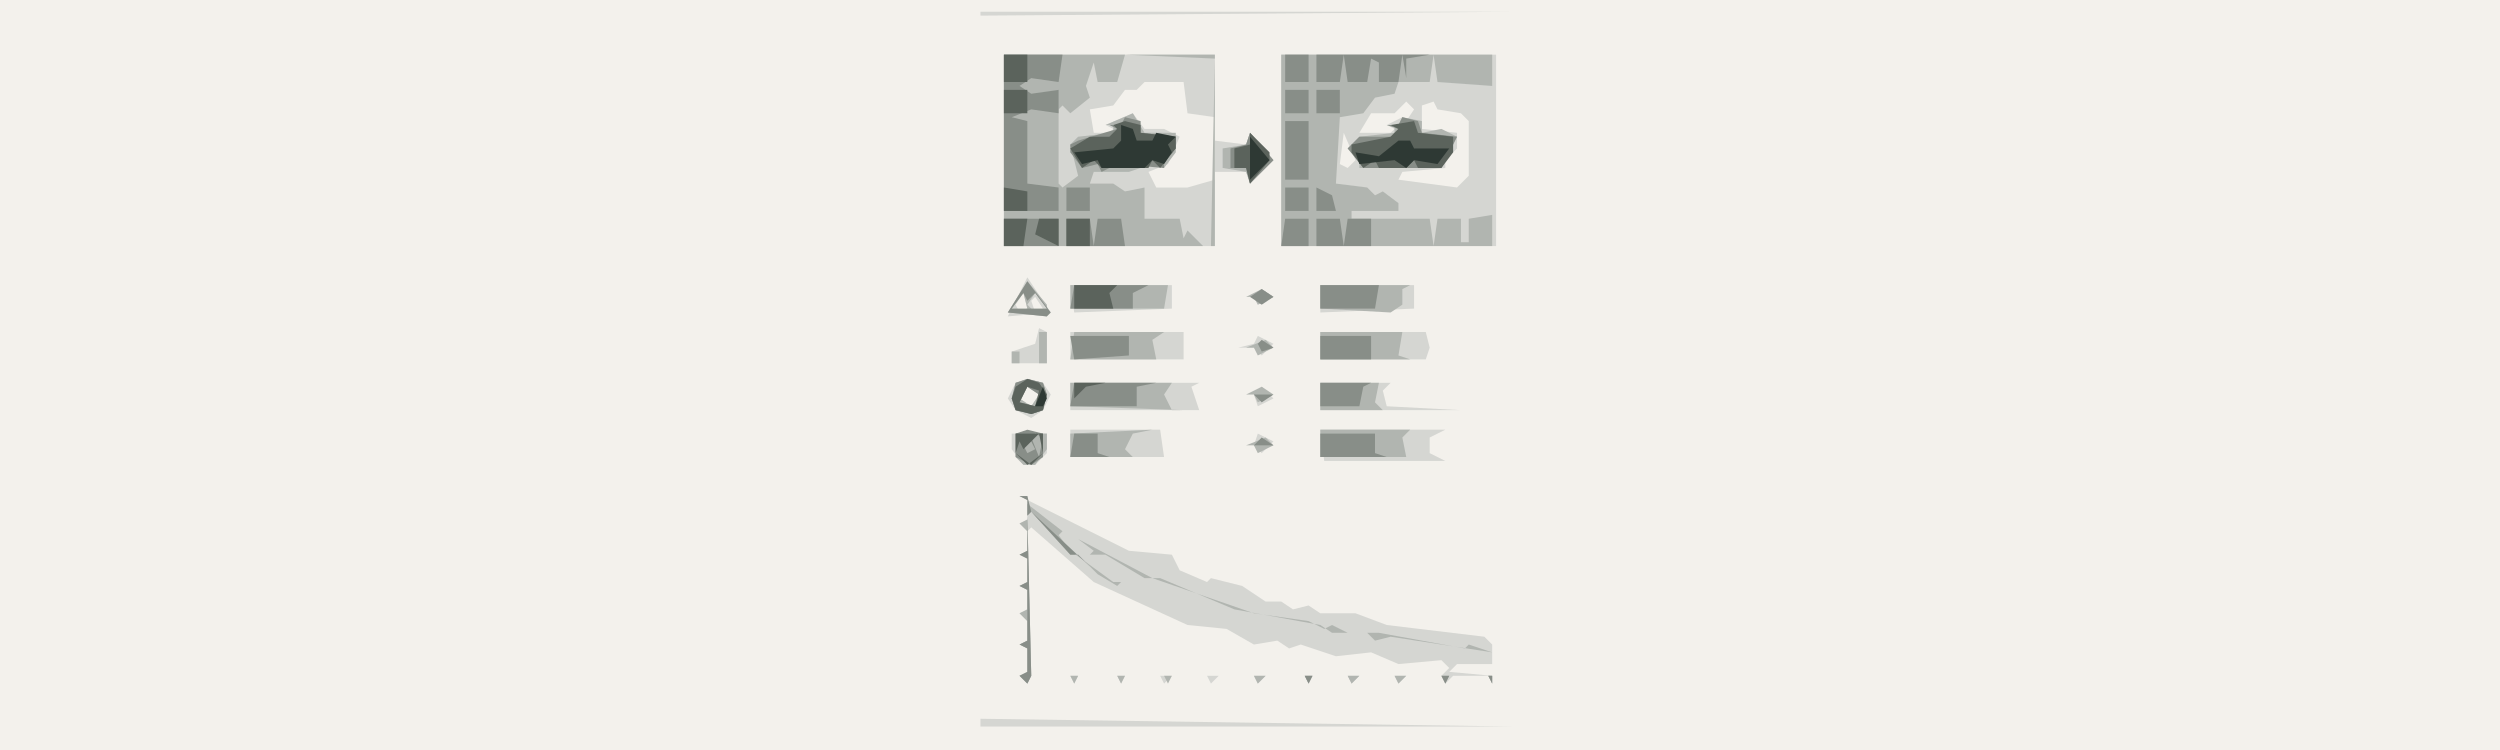
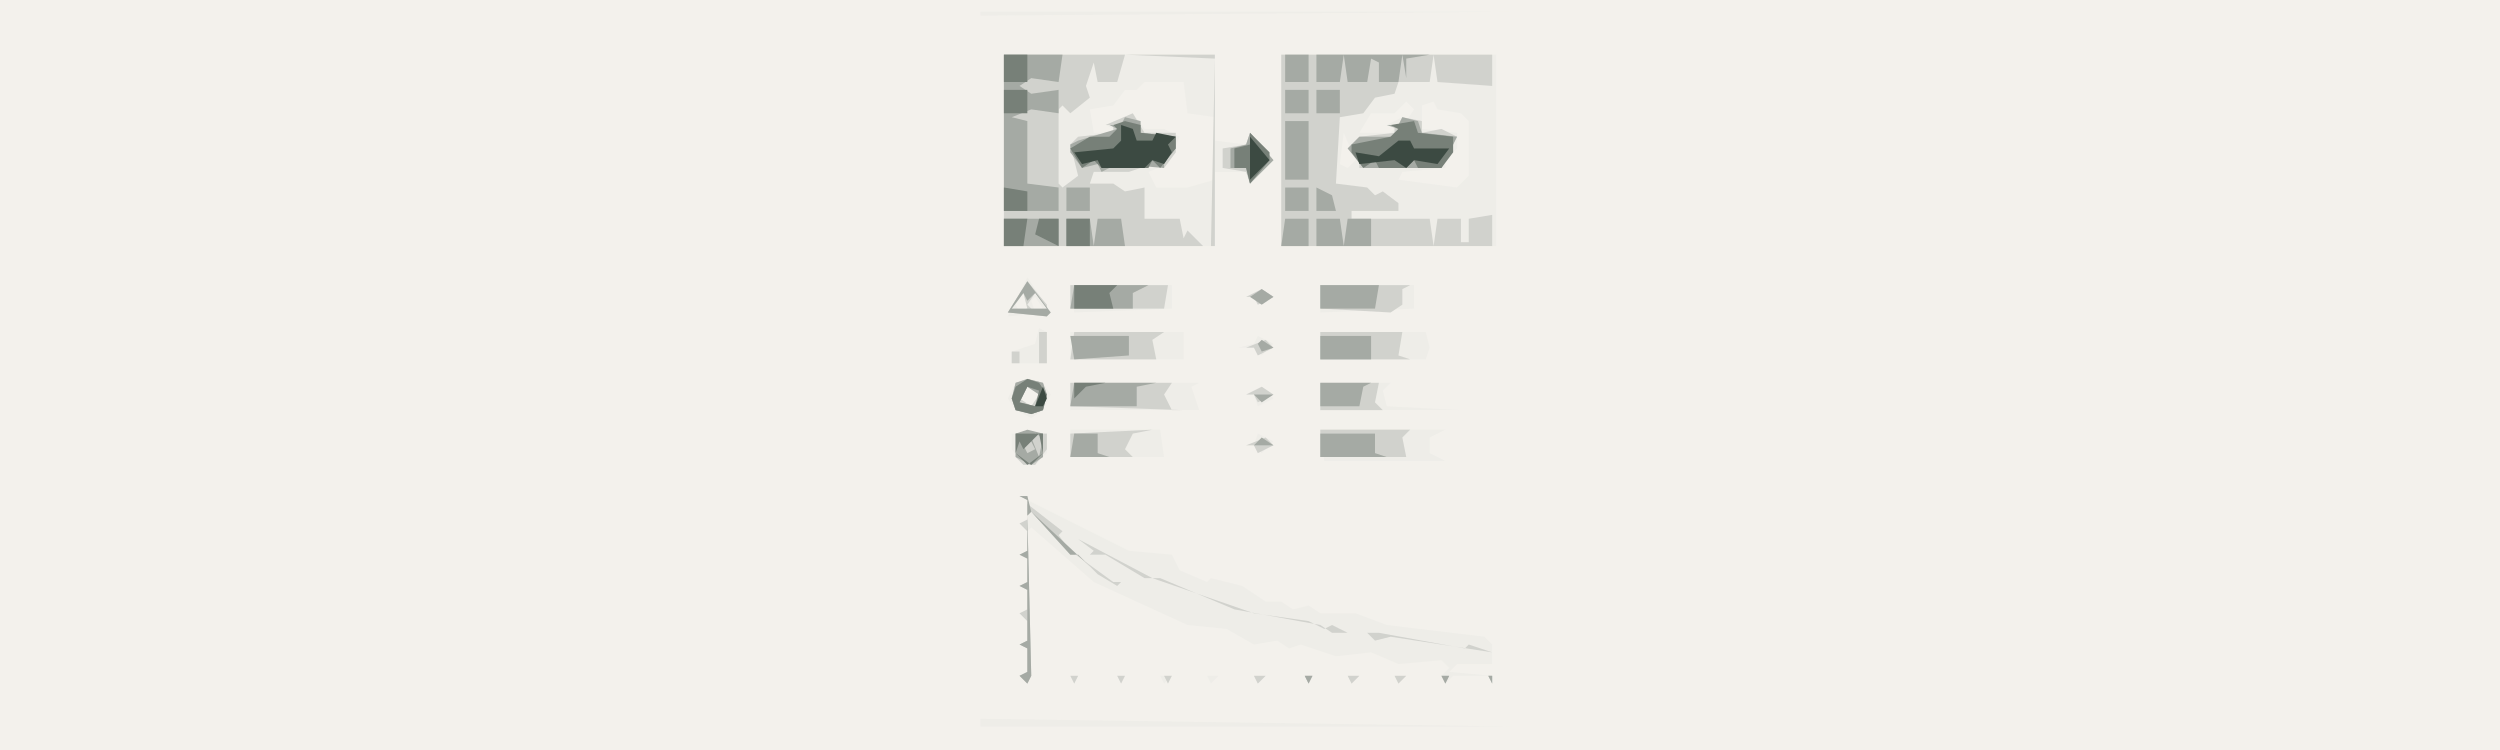
<svg xmlns="http://www.w3.org/2000/svg" viewBox="0 0 640 192" role="img" aria-label="SE-I detailed vector artwork">
  <rect width="640" height="192" fill="#f3f1ec" />
-   <path fill="#d5d6d2" fill-rule="evenodd" d="M261,127 263,128 263,133 261,134 263,136 263,141 261,142 263,143 263,149 261,150 263,151 263,156 261,157 263,159 263,164 261,165 263,166 263,172 261,173 263,175 264,173 274,173 275,175 276,173 286,173 287,175 288,173 297,173 298,175 300,173 309,173 310,175 312,173 321,173 322,175 324,173 334,173 335,175 336,173 345,173 346,175 348,173 357,173 358,175 360,173 369,173 370,175 372,173 381,173 382,175 382,173 371,172 373,170 382,170 382,165 380,163 355,160 347,157 338,157 335,155 331,156 328,154 324,154 318,150 310,148 309,149 302,146 300,142 289,141ZM263,136 264,135 280,149 304,160 314,161 321,165 327,164 330,166 333,165 342,168 351,167 358,170 369,169 371,171 369,173 264,173ZM326,113 322,111 321,114 317,114 321,114 323,116ZM338,110 339,118 370,118 366,116 366,112 370,110ZM274,110 274,117 298,117 297,110ZM259,111 259,115 262,119 265,119 268,116 268,111ZM323,99 321,101 318,101 321,101 322,104 326,102ZM338,98 338,105 374,105 355,104 354,100 356,98 360,98ZM274,98 274,105 307,105 305,99 307,98ZM263,97 260,98 258,102 260,105 264,107 267,105 269,101 267,98ZM263,99 266,101 264,104 261,102ZM326,88 322,86 321,88 317,89 321,89 323,91ZM338,85 338,92 365,92 366,89 365,85ZM274,85 274,92 303,92 303,85ZM268,85 266,84 265,88 259,90 259,93 268,93ZM326,76 323,74 321,76 318,76 321,76 322,78ZM338,73 338,80 362,79 362,73ZM274,73 275,80 300,79 300,73ZM263,71 258,81 269,80ZM264,77 265,76 267,79 265,80ZM262,75 263,79 261,80 260,78ZM328,14 328,63 383,63 383,14ZM344,34 347,41 345,43 343,42ZM364,27 367,26 368,28 374,29 376,31 376,45 373,48 358,46 359,44 370,43 370,41 373,38 373,34 364,33ZM362,28 360,31 359,30 355,32 357,33 356,34 348,34 351,29 357,29 360,26ZM257,14 257,63 311,63 311,44 319,44 320,47 326,41 320,34 319,37 311,36 311,14ZM279,28 285,27 288,23 291,23 293,21 303,21 304,29 311,30 311,46 304,48 296,48 294,44 299,42 302,35 298,33 293,33 290,29 283,32 285,33 284,34 280,34ZM251,3 251,186 388,186 251,184 251,4 388,3Z" />
-   <path fill="#b1b5b0" fill-rule="evenodd" d="M276,138 280,141 279,142 283,142 293,148 297,148 316,156 338,160 341,162 350,162 352,164 356,163 382,167 376,165 375,166 353,162 345,162 341,160 339,161 335,159 321,157 295,148ZM261,127 263,128 263,133 261,134 263,136 263,141 261,142 263,143 263,149 261,150 263,151 263,156 261,157 263,159 263,164 261,165 263,166 263,172 261,173 263,175 264,173 274,173 275,175 276,173 286,173 287,175 288,173 298,173 299,175 300,173 321,173 322,175 324,173 334,173 335,175 336,173 345,173 346,175 348,173 357,173 358,175 360,173 369,173 370,175 371,173 381,173 382,175 382,173 264,173 263,132 264,131 274,142 276,142 281,147 286,150 287,149 285,149 274,141 271,137 272,136 263,129 263,127ZM319,114 321,114 322,116 326,114 324,112ZM338,117 365,117 360,117 359,112 361,110 367,110 338,110ZM274,111 274,117 296,117 290,117 288,115 290,111 295,110ZM260,111 260,117 262,119 265,119 268,115 268,111ZM319,101 321,101 322,103 326,101 323,99ZM338,98 338,105 361,105 354,105 352,103 353,98ZM274,104 303,105 300,105 298,101 300,98 306,98 274,98ZM263,97 260,98 259,102 260,105 264,106 267,105 268,101 267,98ZM263,99 266,101 264,104 261,102ZM259,90 259,93 261,93 261,90ZM319,89 321,89 322,91 326,89 324,87ZM338,85 338,92 361,92 358,91 359,85ZM274,92 296,92 295,87 298,85 275,85ZM266,85 266,93 268,93 268,85ZM319,76 321,76 322,78 326,76 323,74ZM338,79 356,80 359,78 359,74 361,73 338,73ZM274,79 298,79 299,73 274,73ZM263,72 258,80 268,81 268,78ZM263,78 265,75 268,79 265,80ZM262,75 263,79 260,80 259,79ZM320,34 319,37 313,38 313,43 319,44 320,47 326,41ZM373,35 369,33 364,34 364,31 359,30 358,32 355,32 357,32 357,34 348,35 345,38 348,41 348,43 369,43ZM328,14 328,63 382,63 382,48 382,55 376,56 376,62 374,62 374,56 368,56 367,63 366,56 346,56 346,54 358,54 358,52 354,49 352,50 350,48 342,47 343,30 349,29 352,25 357,24 358,21 366,21 367,14 368,21 382,22 382,34 382,14ZM257,14 257,63 311,63 311,14ZM280,16 281,21 286,21 288,14 311,15 310,63 308,63 304,59 303,61 302,56 293,56 293,48 288,49 285,47 279,47 280,44 289,44 295,42 298,43 301,39 301,34 293,34 290,29 283,32 285,32 285,34 276,35 274,37 276,45 272,48 271,47 271,28 272,27 274,29 279,25 278,22Z" />
-   <path fill="#888e88" fill-rule="evenodd" d="M261,127 263,128 263,141 261,142 263,143 263,149 261,150 263,151 263,164 261,165 263,166 263,172 261,173 263,175 264,173 334,173 335,175 336,173 369,173 370,175 371,173 381,173 382,175 382,173 264,173 263,132 264,131 274,142 276,142 279,145 264,131 263,127ZM321,114 326,114 323,112ZM338,111 338,117 355,117 352,116 352,111ZM275,111 274,117 284,117 281,116 281,111ZM263,110 260,111 260,117 264,119 267,117 267,111ZM262,114 264,113 265,115 263,116ZM265,111 267,112 266,117 264,112ZM321,101 323,103 326,101ZM338,104 348,104 349,99 351,98 338,98ZM274,104 291,104 291,99 296,98 275,98ZM263,97 260,98 259,102 260,105 264,106 267,105 268,101 267,98ZM263,99 266,101 265,104 261,103ZM322,88 323,90 326,89 323,87ZM338,86 338,92 351,92 351,86ZM274,86 275,92 289,91 289,86ZM323,74 320,76 323,78 326,76ZM338,73 338,79 352,79 353,73ZM274,79 290,79 290,75 294,73 275,73ZM263,72 258,80 268,81 269,80ZM259,79 262,75 263,77 265,75 268,79ZM337,56 337,63 366,63 351,63 351,56 345,56 344,63 343,56ZM329,56 328,63 335,63 335,56ZM273,56 273,63 294,63 288,63 287,56 281,56 280,63 279,56ZM257,56 257,63 271,63 271,56ZM337,48 337,54 342,54 341,50ZM329,48 329,54 335,54 335,48ZM273,48 273,54 279,54 279,48ZM320,34 319,37 315,38 315,43 319,43 320,47 326,41ZM329,31 329,46 335,46 335,31ZM373,35 364,34 363,31 359,30 358,32 355,32 358,33 356,35 348,35 345,38 349,43 369,43ZM301,35 292,34 292,31 288,30 287,32 284,32 286,33 276,36 274,37 274,39 277,43 281,42 282,44 286,42 298,43 298,41 301,38ZM337,23 337,29 343,29 343,23ZM329,23 329,29 335,29 335,23ZM337,21 343,21 344,14 345,21 350,21 351,15 353,16 353,21 358,21 359,14 360,20 360,15 366,14 337,14ZM329,14 329,21 335,21 335,14ZM257,14 257,54 271,54 271,48 263,47 263,31 259,30 264,28 271,29 271,23 264,24 261,22 264,20 271,21 272,14 279,14Z" />
-   <path fill="#5b635c" fill-rule="evenodd" d="M260,111 260,116 264,119 267,116 267,111ZM266,111 267,116 263,119 260,116 261,113 262,115ZM275,102 278,99 283,98 275,98ZM263,97 260,99 259,102 260,105 264,106 267,105 268,101 266,98ZM263,99 266,100 265,104 261,103ZM275,73 275,79 285,79 284,75 286,73ZM273,56 273,63 279,63 279,56ZM266,56 265,60 271,63 271,56ZM257,56 257,63 262,63 263,56ZM257,48 257,54 263,54 263,49ZM320,34 320,37 316,38 316,43 319,43 320,47 325,41 325,39ZM372,35 363,34 362,31 356,32 358,33 356,35 346,37 346,39 349,43 352,41 353,43 360,43 362,41 363,43 369,43 372,39ZM301,35 292,34 292,32 288,31 285,32 286,33 284,35 279,35 274,38 277,43 280,41 282,43 294,43 295,41 297,43 301,38ZM257,23 257,29 263,29 263,23ZM257,14 257,21 263,21 263,14Z" />
-   <path fill="#2e3934" fill-rule="evenodd" d="M267,99 265,104 267,104 268,102ZM347,39 348,42 357,41 360,43 362,41 368,42 371,38 362,38 361,36 358,36 353,40ZM320,35 320,46 325,41ZM275,39 277,42 281,41 282,43 293,43 295,41 298,42 300,39 299,37 301,35 296,34 295,36 291,36 290,33 287,32 287,36 285,38Z" />
+   <path fill="#eeede8" fill-rule="evenodd" d="M261,127 263,128 263,133 261,134 263,136 263,141 261,142 263,143 263,149 261,150 263,151 263,156 261,157 263,159 263,164 261,165 263,166 263,172 261,173 263,175 264,173 274,173 275,175 276,173 286,173 287,175 288,173 297,173 298,175 300,173 309,173 310,175 312,173 321,173 322,175 324,173 334,173 335,175 336,173 345,173 346,175 348,173 357,173 358,175 360,173 369,173 370,175 372,173 381,173 382,175 382,173 371,172 373,170 382,170 382,165 380,163 355,160 347,157 338,157 335,155 331,156 328,154 324,154 318,150 310,148 309,149 302,146 300,142 289,141ZM263,136 264,135 280,149 304,160 314,161 321,165 327,164 330,166 333,165 342,168 351,167 358,170 369,169 371,171 369,173 264,173ZM326,113 322,111 321,114 317,114 321,114 323,116ZM338,110 339,118 370,118 366,116 366,112 370,110ZM274,110 274,117 298,117 297,110ZM259,111 259,115 262,119 265,119 268,116 268,111ZM323,99 321,101 318,101 321,101 322,104 326,102ZM338,98 338,105 374,105 355,104 354,100 356,98 360,98ZM274,98 274,105 307,105 305,99 307,98ZM263,97 260,98 258,102 260,105 264,107 267,105 269,101 267,98ZM263,99 266,101 264,104 261,102ZM326,88 322,86 321,88 317,89 321,89 323,91ZM338,85 338,92 365,92 366,89 365,85ZM274,85 274,92 303,92 303,85ZM268,85 266,84 265,88 259,90 259,93 268,93ZM326,76 323,74 321,76 318,76 321,76 322,78ZM338,73 338,80 362,79 362,73ZM274,73 275,80 300,79 300,73ZM263,71 258,81 269,80ZM264,77 265,76 267,79 265,80ZM262,75 263,79 261,80 260,78ZM328,14 328,63 383,63 383,14ZM344,34 347,41 345,43 343,42ZM364,27 367,26 368,28 374,29 376,31 376,45 373,48 358,46 359,44 370,43 370,41 373,38 373,34 364,33ZM362,28 360,31 359,30 355,32 357,33 356,34 348,34 351,29 357,29 360,26ZM257,14 257,63 311,63 311,44 319,44 320,47 326,41 320,34 319,37 311,36 311,14ZM279,28 285,27 288,23 291,23 293,21 303,21 304,29 311,30 311,46 304,48 296,48 294,44 299,42 302,35 298,33 293,33 290,29 283,32 285,33 284,34 280,34ZM251,3 251,186 388,186 251,184 251,4 388,3Z" />
+   <path fill="#d1d2cd" fill-rule="evenodd" d="M276,138 280,141 279,142 283,142 293,148 297,148 316,156 338,160 341,162 350,162 352,164 356,163 382,167 376,165 375,166 353,162 345,162 341,160 339,161 335,159 321,157 295,148ZM261,127 263,128 263,133 261,134 263,136 263,141 261,142 263,143 263,149 261,150 263,151 263,156 261,157 263,159 263,164 261,165 263,166 263,172 261,173 263,175 264,173 274,173 275,175 276,173 286,173 287,175 288,173 298,173 299,175 300,173 321,173 322,175 324,173 334,173 335,175 336,173 345,173 346,175 348,173 357,173 358,175 360,173 369,173 370,175 371,173 381,173 382,175 382,173 264,173 263,132 264,131 274,142 276,142 281,147 286,150 287,149 285,149 274,141 271,137 272,136 263,129 263,127ZM319,114 321,114 322,116 326,114 324,112ZM338,117 365,117 360,117 359,112 361,110 367,110 338,110ZM274,111 274,117 296,117 290,117 288,115 290,111 295,110ZM260,111 260,117 262,119 265,119 268,115 268,111ZM319,101 321,101 322,103 326,101 323,99ZM338,98 338,105 361,105 354,105 352,103 353,98ZM274,104 303,105 300,105 298,101 300,98 306,98 274,98ZM263,97 260,98 259,102 260,105 264,106 267,105 268,101 267,98ZM263,99 266,101 264,104 261,102ZM259,90 259,93 261,93 261,90ZM319,89 321,89 322,91 326,89 324,87ZM338,85 338,92 361,92 358,91 359,85ZM274,92 296,92 295,87 298,85 275,85ZM266,85 266,93 268,93 268,85ZM319,76 321,76 322,78 326,76 323,74ZM338,79 356,80 359,78 359,74 361,73 338,73ZM274,79 298,79 299,73 274,73ZM263,72 258,80 268,81 268,78ZM263,78 265,75 268,79 265,80ZM262,75 263,79 260,80 259,79ZM320,34 319,37 313,38 313,43 319,44 320,47 326,41ZM373,35 369,33 364,34 364,31 359,30 358,32 355,32 357,32 357,34 348,35 345,38 348,41 348,43 369,43ZM328,14 328,63 382,63 382,48 382,55 376,56 376,62 374,62 374,56 368,56 367,63 366,56 346,56 346,54 358,54 358,52 354,49 352,50 350,48 342,47 343,30 349,29 352,25 357,24 358,21 366,21 367,14 368,21 382,22 382,34 382,14ZM257,14 257,63 311,63 311,14ZM280,16 281,21 286,21 288,14 311,15 310,63 308,63 304,59 303,61 302,56 293,56 293,48 288,49 285,47 279,47 280,44 289,44 295,42 298,43 301,39 301,34 293,34 290,29 283,32 285,32 285,34 276,35 274,37 276,45 272,48 271,47 271,28 272,27 274,29 279,25 278,22Z" />
+   <path fill="#a5aaa4" fill-rule="evenodd" d="M261,127 263,128 263,141 261,142 263,143 263,149 261,150 263,151 263,164 261,165 263,166 263,172 261,173 263,175 264,173 334,173 335,175 336,173 369,173 370,175 371,173 381,173 382,175 382,173 264,173 263,132 264,131 274,142 276,142 279,145 264,131 263,127ZM321,114 326,114 323,112ZM338,111 338,117 355,117 352,116 352,111ZM275,111 274,117 284,117 281,116 281,111ZM263,110 260,111 260,117 264,119 267,117 267,111ZM262,114 264,113 265,115 263,116ZM265,111 267,112 266,117 264,112ZM321,101 323,103 326,101ZM338,104 348,104 349,99 351,98 338,98ZM274,104 291,104 291,99 296,98 275,98ZM263,97 260,98 259,102 260,105 264,106 267,105 268,101 267,98ZM263,99 266,101 265,104 261,103ZM322,88 323,90 326,89 323,87ZM338,86 338,92 351,92 351,86ZM274,86 275,92 289,91 289,86ZM323,74 320,76 323,78 326,76ZM338,73 338,79 352,79 353,73ZM274,79 290,79 290,75 294,73 275,73ZM263,72 258,80 268,81 269,80ZM259,79 262,75 263,77 265,75 268,79ZM337,56 337,63 366,63 351,63 351,56 345,56 344,63 343,56ZM329,56 328,63 335,63 335,56ZM273,56 273,63 294,63 288,63 287,56 281,56 280,63 279,56ZM257,56 257,63 271,63 271,56ZM337,48 337,54 342,54 341,50ZM329,48 329,54 335,54 335,48ZM273,48 273,54 279,54 279,48ZM320,34 319,37 315,38 315,43 319,43 320,47 326,41ZM329,31 329,46 335,46 335,31ZM373,35 364,34 363,31 359,30 358,32 355,32 358,33 356,35 348,35 345,38 349,43 369,43ZM301,35 292,34 292,31 288,30 287,32 284,32 286,33 276,36 274,37 274,39 277,43 281,42 282,44 286,42 298,43 298,41 301,38ZM337,23 337,29 343,29 343,23ZM329,23 329,29 335,29 335,23ZM337,21 343,21 344,14 345,21 350,21 351,15 353,16 353,21 358,21 359,14 360,20 360,15 366,14 337,14ZM329,14 329,21 335,21 335,14ZM257,14 257,54 271,54 271,48 263,47 263,31 259,30 264,28 271,29 271,23 264,24 261,22 264,20 271,21 272,14 279,14Z" />
+   <path fill="#778078" fill-rule="evenodd" d="M260,111 260,116 264,119 267,116 267,111ZM266,111 267,116 263,119 260,116 261,113 262,115ZM275,102 278,99 283,98 275,98ZM263,97 260,99 259,102 260,105 264,106 267,105 268,101 266,98ZM263,99 266,100 265,104 261,103ZM275,73 275,79 285,79 284,75 286,73ZM273,56 273,63 279,63 279,56ZM266,56 265,60 271,63 271,56ZM257,56 257,63 262,63 263,56ZM257,48 257,54 263,54 263,49ZM320,34 320,37 316,38 316,43 319,43 320,47 325,41 325,39ZM372,35 363,34 362,31 356,32 358,33 356,35 346,37 346,39 349,43 352,41 353,43 360,43 362,41 363,43 369,43 372,39ZM301,35 292,34 292,32 288,31 285,32 286,33 284,35 279,35 274,38 277,43 280,41 282,43 294,43 295,41 297,43 301,38ZM257,23 257,29 263,29 263,23ZM257,14 257,21 263,21 263,14Z" />
+   <path fill="#3c4a42" fill-rule="evenodd" d="M267,99 265,104 267,104 268,102ZM347,39 348,42 357,41 360,43 362,41 368,42 371,38 362,38 361,36 358,36 353,40ZM320,35 320,46 325,41ZM275,39 277,42 281,41 282,43 293,43 295,41 298,42 300,39 299,37 301,35 296,34 295,36 291,36 290,33 287,32 287,36 285,38Z" />
</svg>
